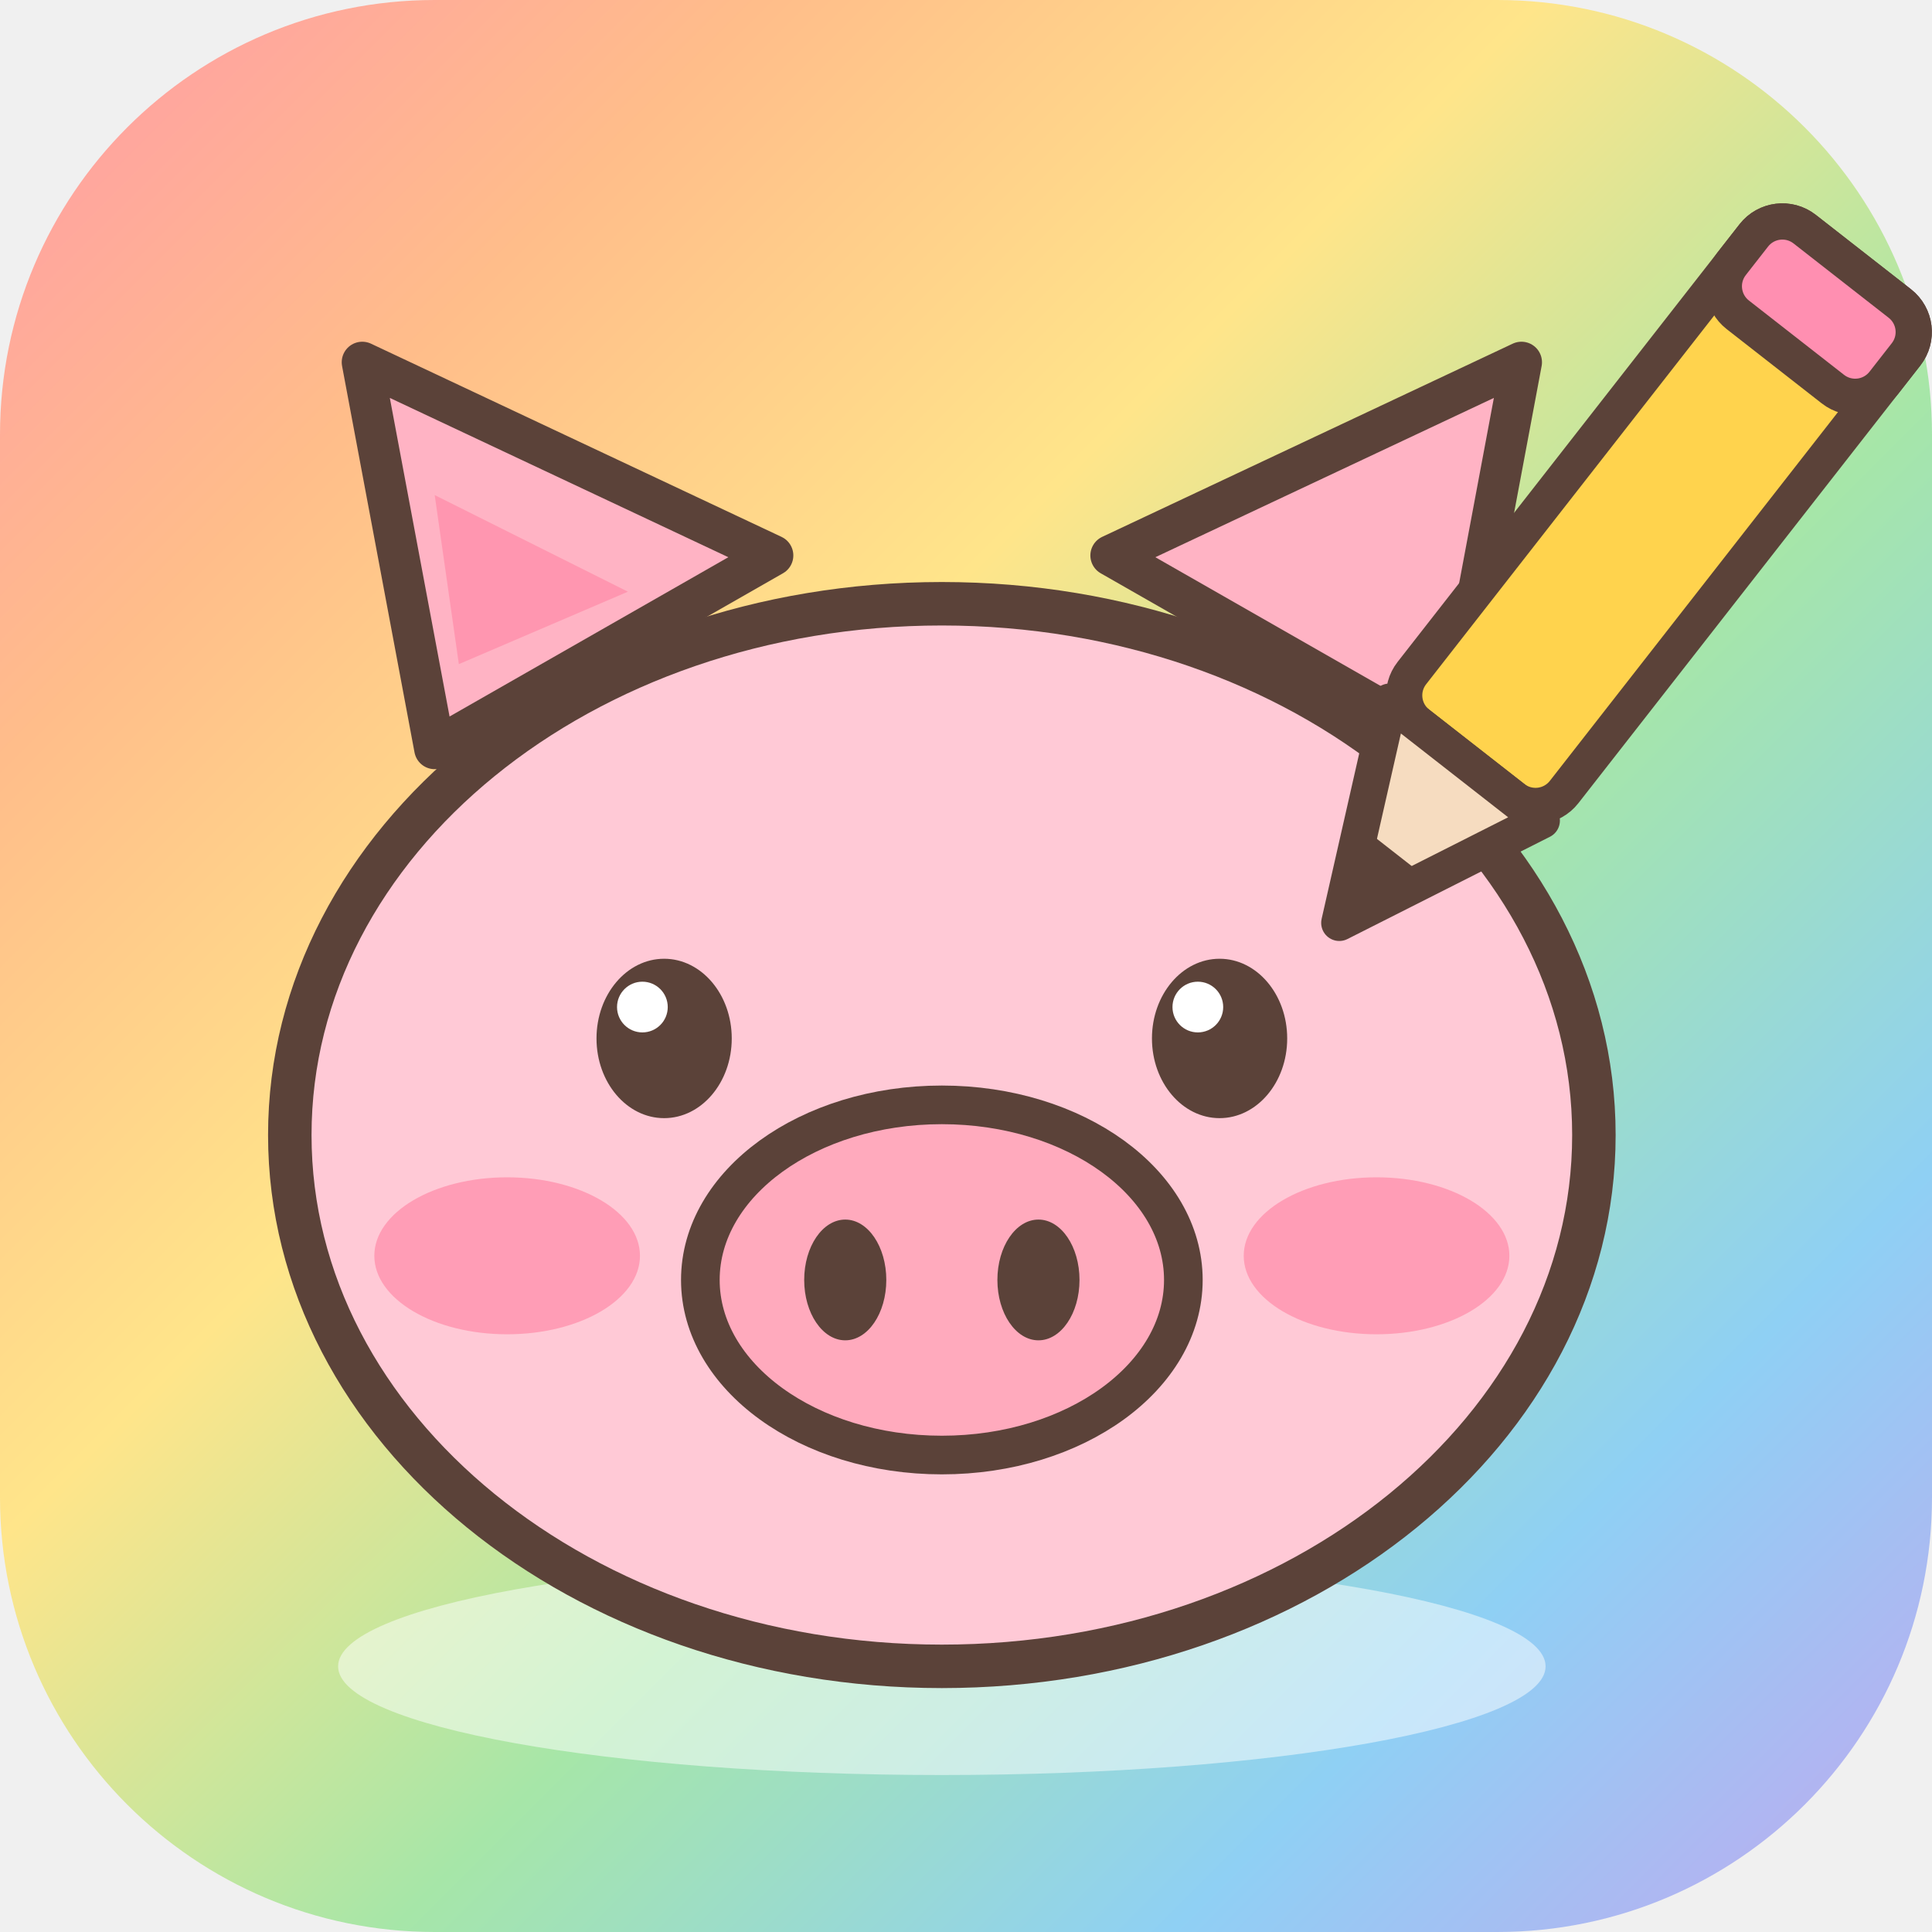
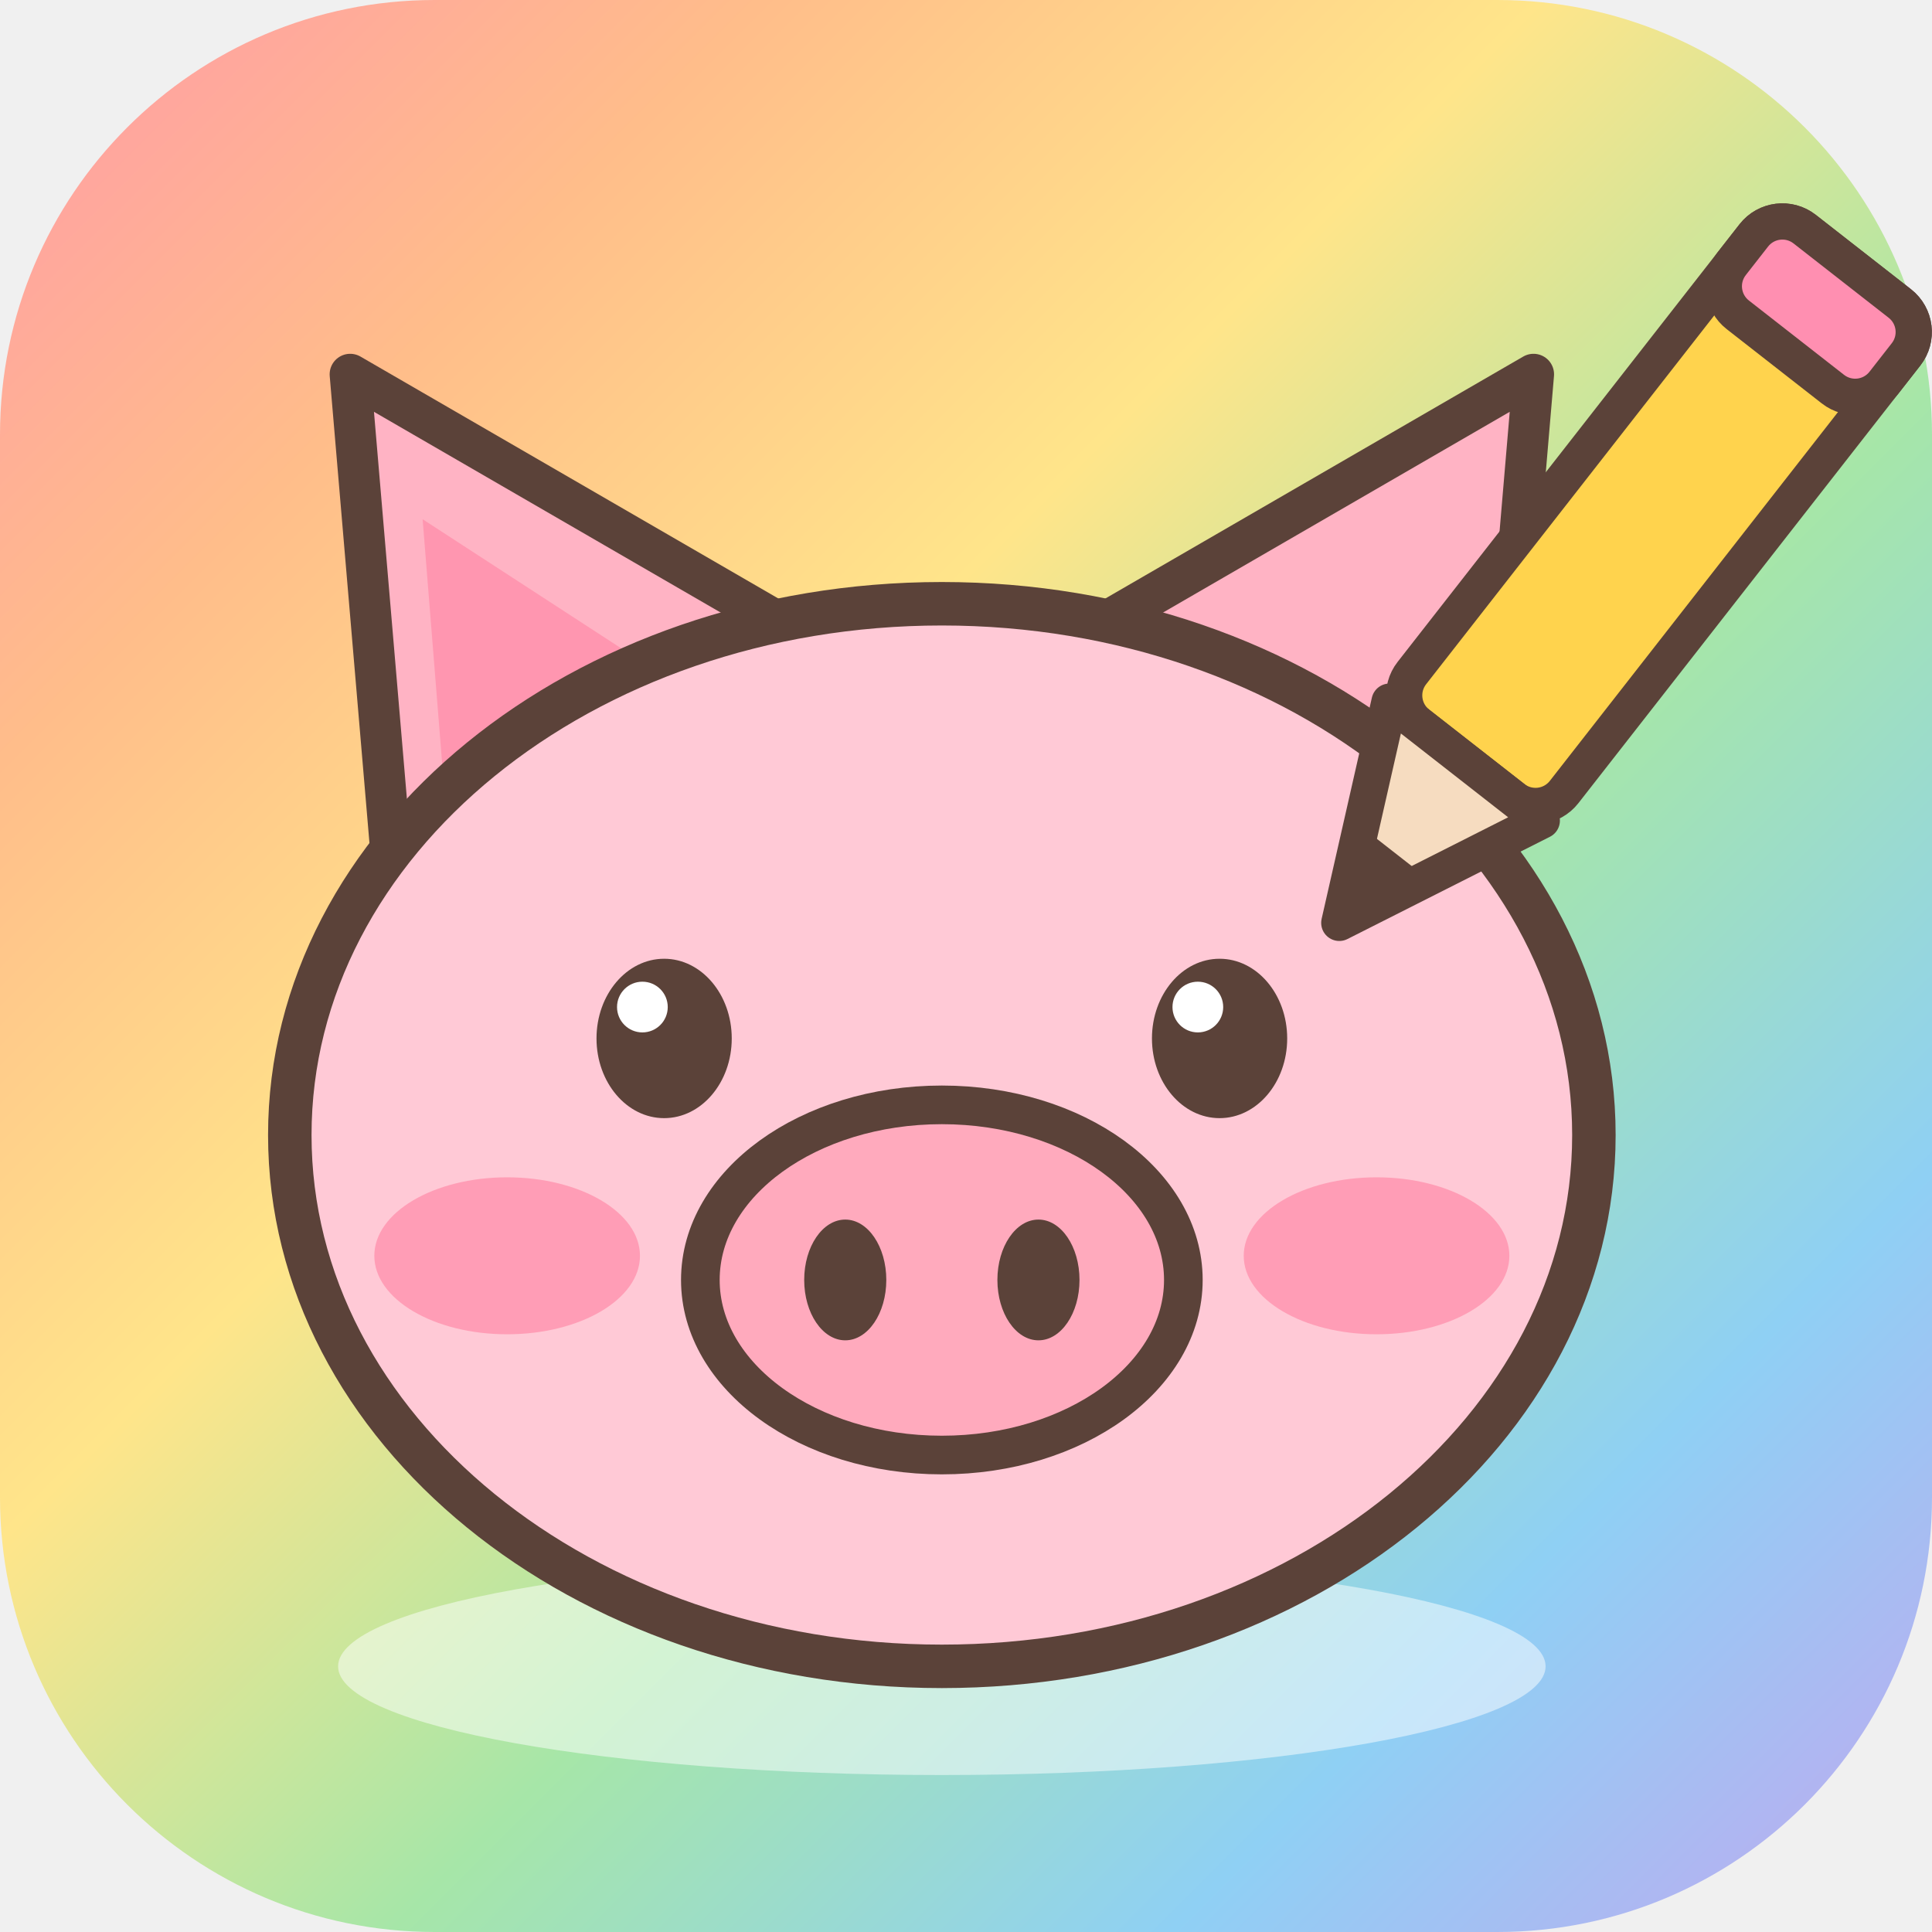
<svg xmlns="http://www.w3.org/2000/svg" viewBox="0 0 160 160">
  <defs>
    <linearGradient id="rb" x1="0" y1="0" x2="1" y2="1">
      <stop offset="0" stop-color="#ff9aa8" />
      <stop offset=".2" stop-color="#ffbd8a" />
      <stop offset=".4" stop-color="#ffe58a" />
      <stop offset=".6" stop-color="#a6e6a8" />
      <stop offset=".8" stop-color="#8fd0f4" />
      <stop offset="1" stop-color="#c3a6f0" />
    </linearGradient>
  </defs>
  <rect width="160" height="160" rx="36" fill="url(#rb)" />
  <ellipse cx="78" cy="138" rx="50" ry="9" fill="#ffffff" fill-opacity=".5" />
-   <path d="M36 62 L30 30 L64 46 Z" fill="#ffb3c4" stroke="#5b4239" stroke-width="3.4" stroke-linejoin="round" />
-   <path d="M120 62 L126 30 L92 46 Z" fill="#ffb3c4" stroke="#5b4239" stroke-width="3.4" stroke-linejoin="round" />
-   <path d="M38 55 L36 41 L52 49 Z" fill="#ff8fab" opacity=".8" />
+   <path d="M33 78 L29 31 L67 53 Z" fill="#ffb3c4" stroke="#5b4239" stroke-width="3.4" stroke-linejoin="round" />
+   <path d="M123 78 L127 31 L89 53 Z" fill="#ffb3c4" stroke="#5b4239" stroke-width="3.4" stroke-linejoin="round" />
+   <path d="M37 68 L35 43 L55 56 Z" fill="#ff8fab" opacity=".8" />
  <ellipse cx="78" cy="94" rx="54" ry="44" fill="#ffc9d6" stroke="#5b4239" stroke-width="3.6" />
  <ellipse cx="42" cy="104" rx="11" ry="6.500" fill="#ff8fab" opacity=".75" />
  <ellipse cx="114" cy="104" rx="11" ry="6.500" fill="#ff8fab" opacity=".75" />
  <ellipse cx="55" cy="86" rx="5.600" ry="6.600" fill="#5b4239" />
  <circle cx="53.200" cy="83.400" r="2.100" fill="#fff" />
  <ellipse cx="101" cy="86" rx="5.600" ry="6.600" fill="#5b4239" />
  <circle cx="99.200" cy="83.400" r="2.100" fill="#fff" />
  <ellipse cx="78" cy="106" rx="20" ry="14.500" fill="#ffaabd" stroke="#5b4239" stroke-width="3.200" />
  <ellipse cx="70" cy="106" rx="3.400" ry="5" fill="#5b4239" />
  <ellipse cx="86" cy="106" rx="3.400" ry="5" fill="#5b4239" />
  <g transform="rotate(38 130 52)">
    <rect x="122" y="14" width="16" height="52" rx="3" fill="#ffd34d" stroke="#5b4239" stroke-width="3" stroke-linejoin="round" />
    <path d="M122 66 h16 l-8 17 z" fill="#f6dcc0" stroke="#5b4239" stroke-width="3" stroke-linejoin="round" />
    <path d="M126.600 75.600 h6.800 l-3.400 7.400 z" fill="#5b4239" />
    <rect x="122" y="14" width="16" height="9" rx="3" fill="#ff8fb1" stroke="#5b4239" stroke-width="3" stroke-linejoin="round" />
  </g>
</svg>
